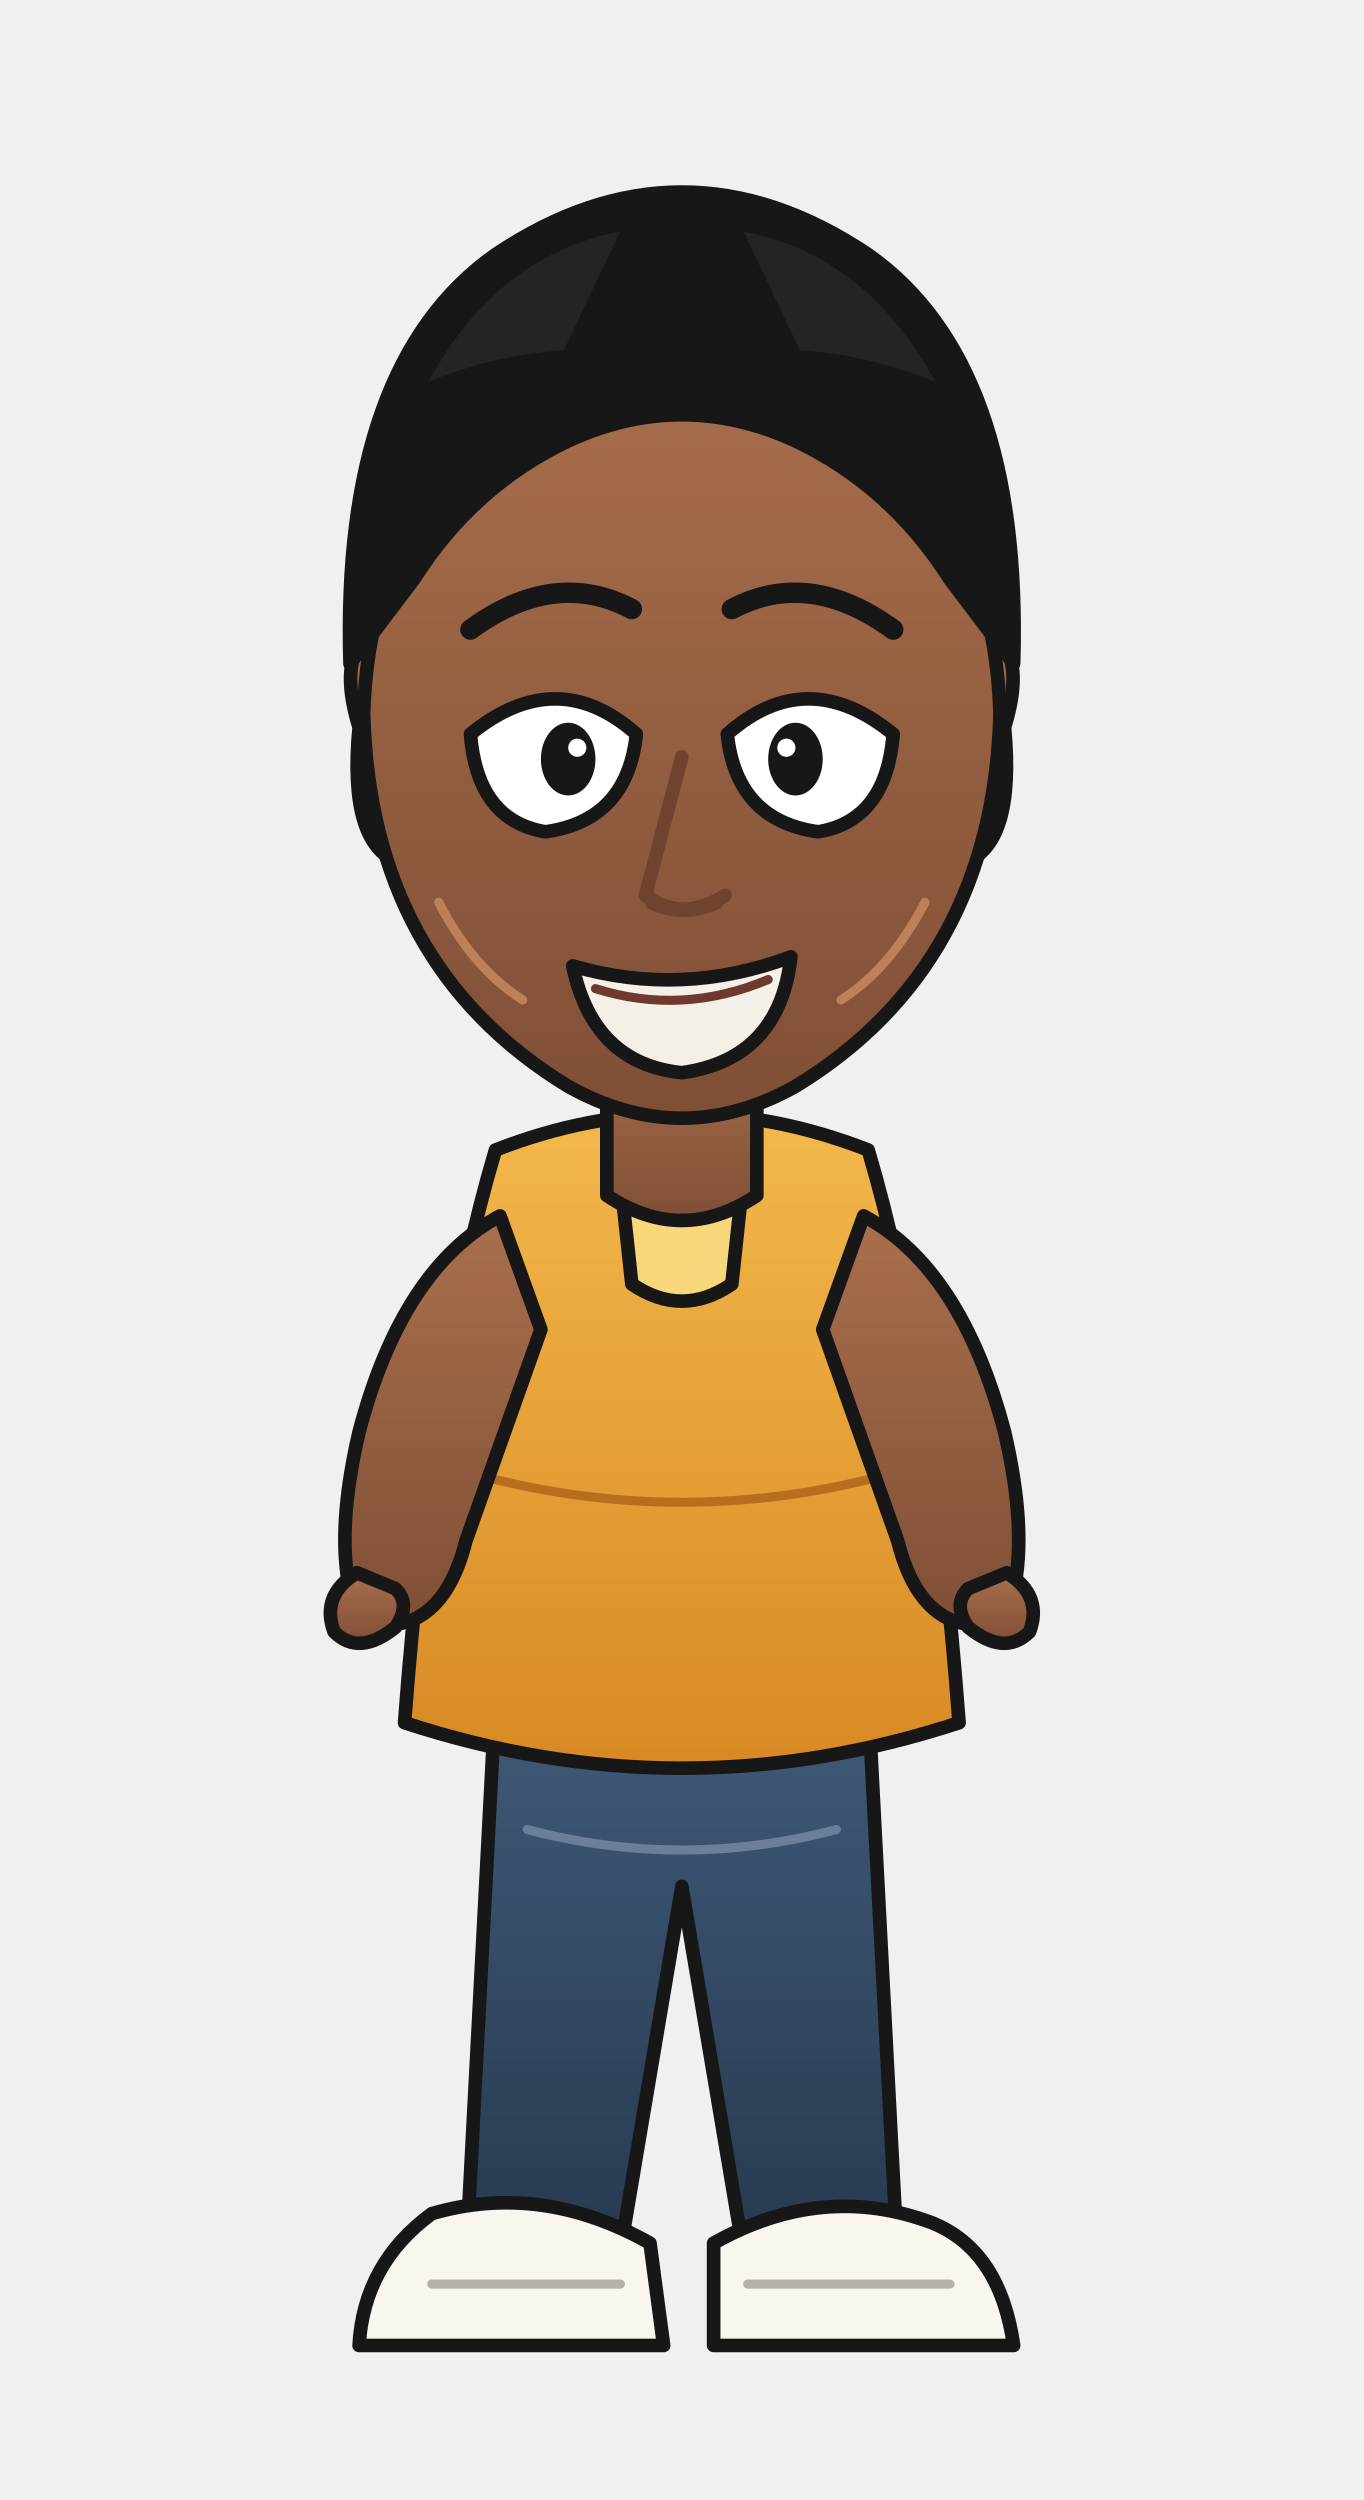
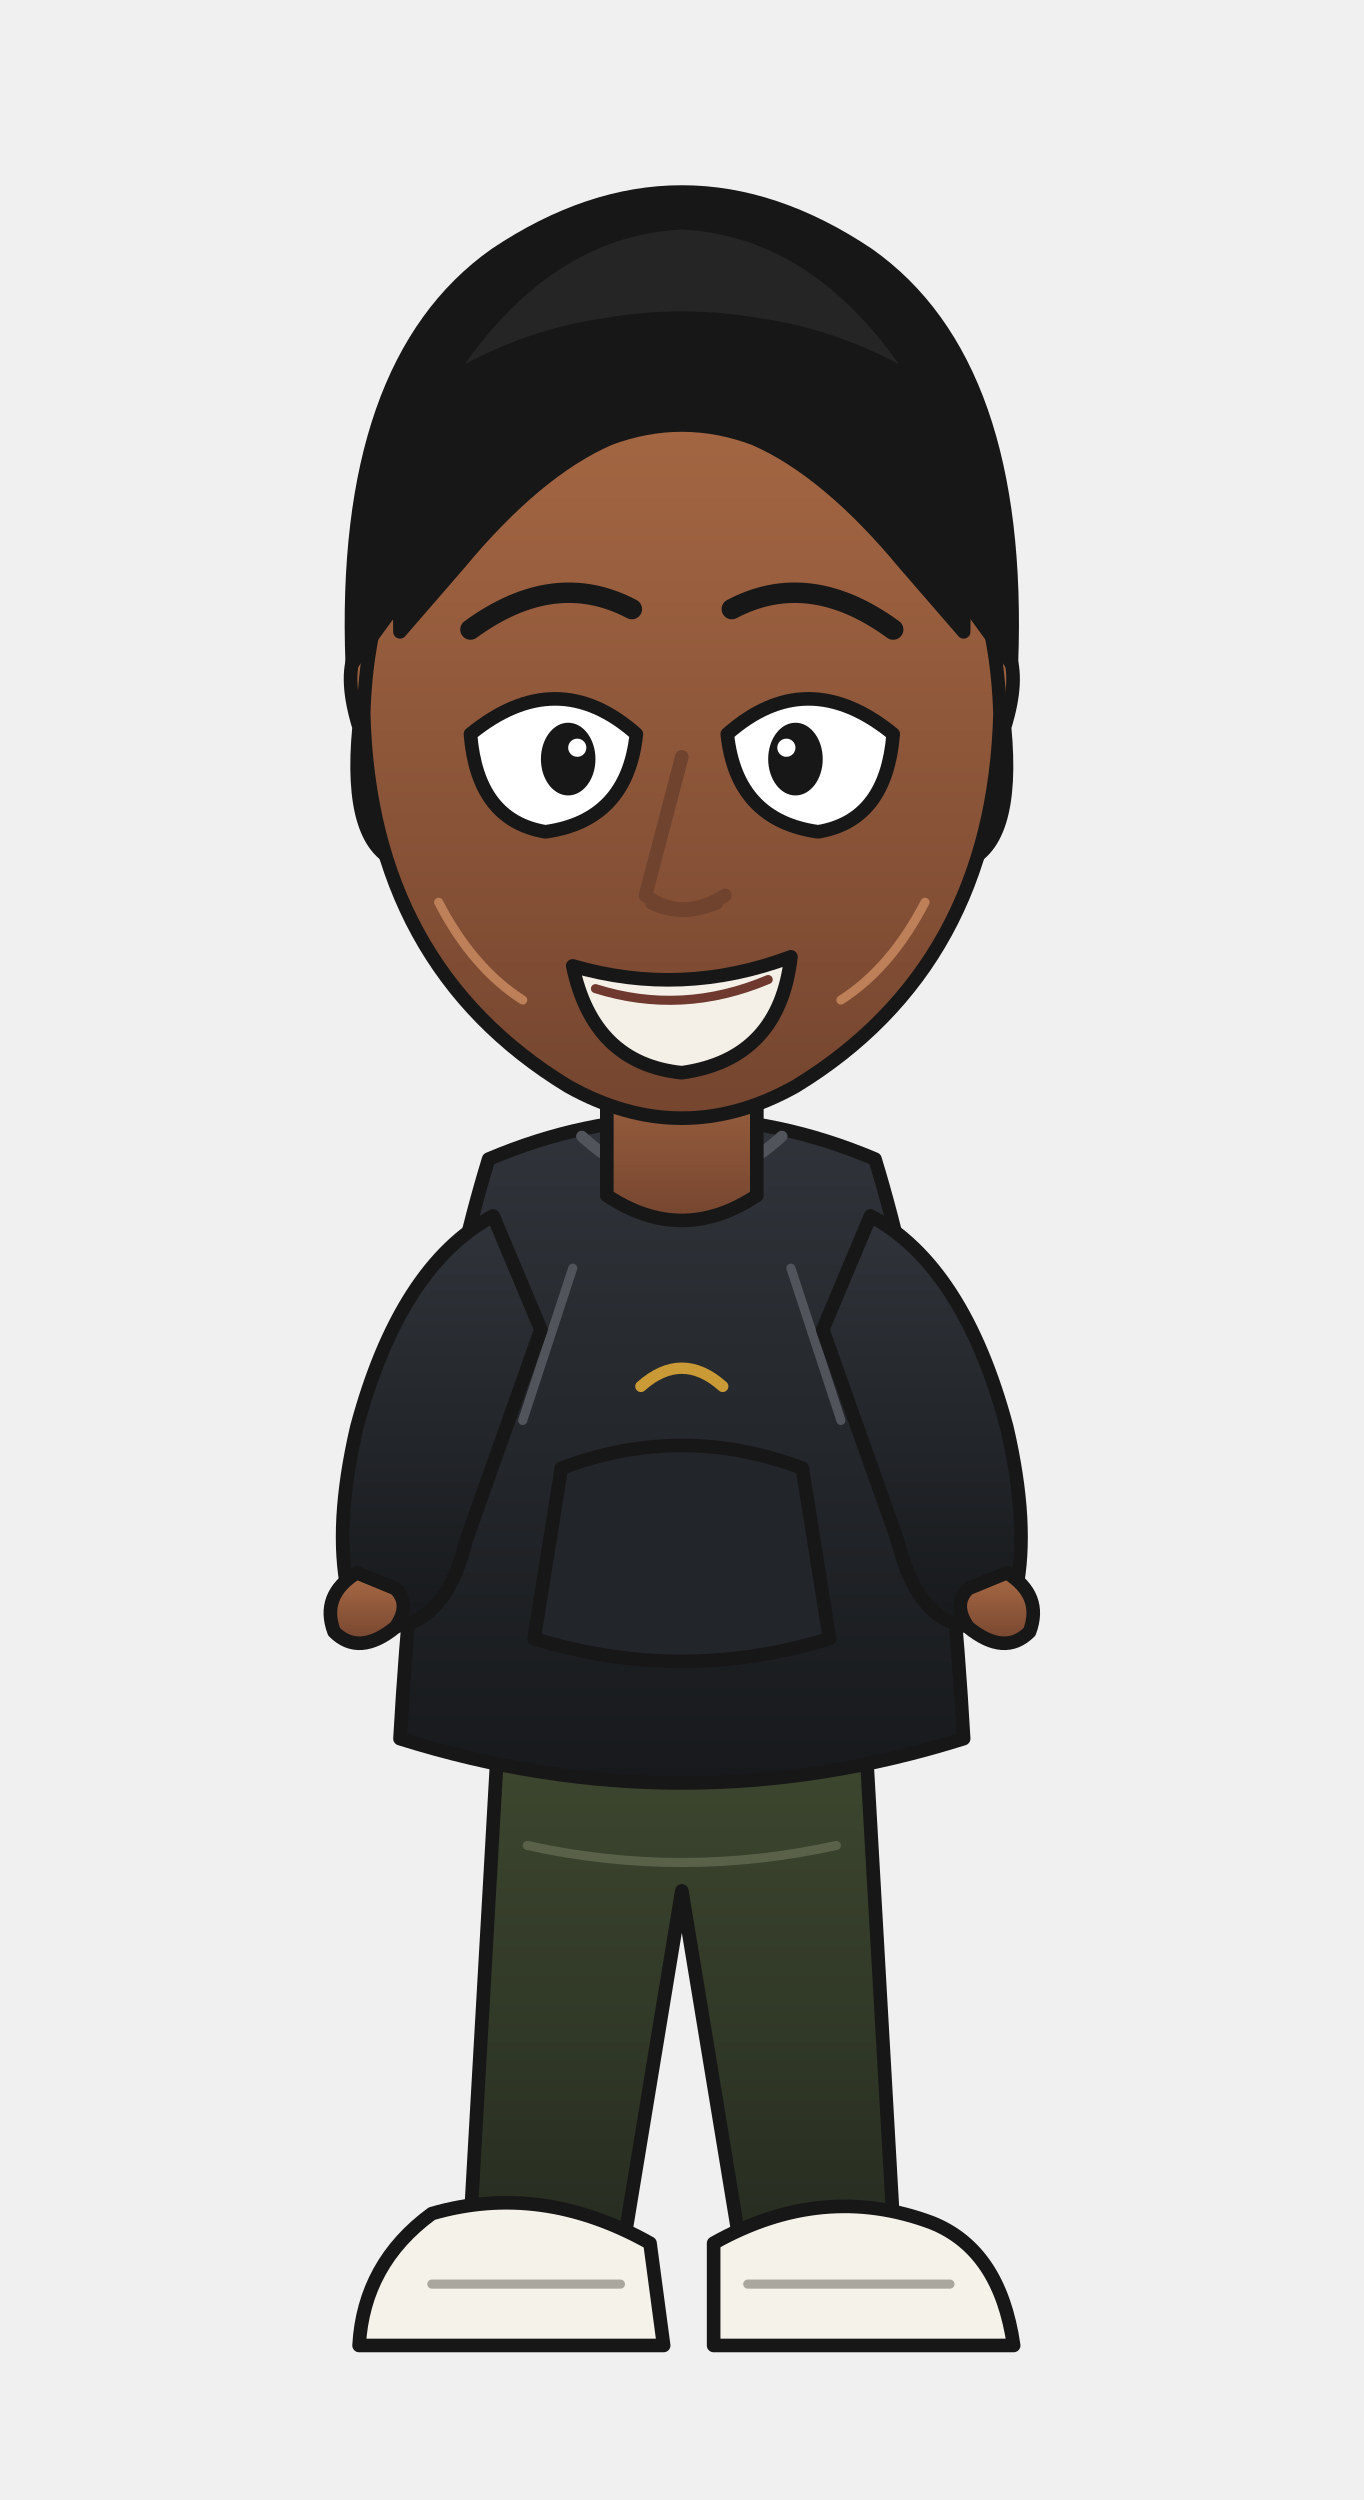
<svg xmlns="http://www.w3.org/2000/svg" viewBox="0 0 600 1100">
  <defs>
-     <linearGradient id="shirt" x1="0" y1="0" x2="0" y2="1">
-       <stop offset="0" stop-color="#f3b84b" />
-       <stop offset="1" stop-color="#d88924" />
+     <linearGradient id="skin" x1="0" y1="0" x2="0" y2="1">
+       <stop offset="0" stop-color="#a96a45" />
+       <stop offset="1" stop-color="#75452f" />
    </linearGradient>
-     <linearGradient id="skin" x1="0" y1="0" x2="0" y2="1">
-       <stop offset="0" stop-color="#a96f4d" />
-       <stop offset="1" stop-color="#7f4f36" />
+     <linearGradient id="hoodie" x1="0" y1="0" x2="0" y2="1">
+       <stop offset="0" stop-color="#30343a" />
+       <stop offset="1" stop-color="#17191c" />
    </linearGradient>
-     <linearGradient id="trouser" x1="0" y1="0" x2="0" y2="1">
-       <stop offset="0" stop-color="#405a78" />
-       <stop offset="1" stop-color="#26384d" />
+     <linearGradient id="pants" x1="0" y1="0" x2="0" y2="1">
+       <stop offset="0" stop-color="#3f4930" />
+       <stop offset="1" stop-color="#252b20" />
    </linearGradient>
  </defs>
  <g stroke="#171717" stroke-width="6" stroke-linejoin="round" stroke-linecap="round">
    <g data-layer="legs">
-       <path fill="url(#trouser)" d="M218 748 Q300 770 382 748 L395 995 Q365 1010 329 1002 L300 830 L271 1002 Q235 1010 205 995Z" />
-       <path fill="none" stroke="#6b7f99" stroke-width="4" d="M232 805 Q300 823 368 805" />
+       <path fill="url(#pants)" d="M220 750 Q300 770 380 750 L394 995 Q362 1010 328 1002 L300 832 L272 1002 Q238 1010 206 995Z" />
+       <path fill="none" stroke="#596249" stroke-width="4" d="M232 812 Q300 827 368 812" />
    </g>
    <g data-layer="shoes">
-       <path fill="#f8f6ef" d="M190 974 Q238 960 286 987 L292 1032 L158 1032 Q160 996 190 974Z" />
-       <path fill="#f8f6ef" d="M314 987 Q362 960 410 978 Q440 990 446 1032 L314 1032Z" />
-       <path fill="none" stroke="#b6b2aa" stroke-width="4" d="M190 1005 L273 1005 M329 1005 L418 1005" />
+       <path fill="#f5f2e9" d="M190 974 Q238 960 286 987 L292 1032 L158 1032 Q160 996 190 974Z" />
+       <path fill="#f5f2e9" d="M314 987 Q362 960 410 978 Q440 990 446 1032 L314 1032Z" />
+       <path fill="none" stroke="#aaa79e" stroke-width="4" d="M190 1005 L273 1005 M329 1005 L418 1005" />
    </g>
    <g data-layer="torso">
-       <path fill="url(#shirt)" d="M218 506 Q300 474 382 506 Q410 600 422 758 Q300 798 178 758 Q190 600 218 506Z" />
-       <path fill="#f8d77c" d="M271 500 L300 534 L329 500 L322 565 Q300 580 278 565Z" />
-       <path fill="none" stroke="#b86f1d" stroke-width="4" d="M214 650 Q300 672 386 650" />
+       <path fill="url(#hoodie)" d="M215 510 Q300 474 385 510 Q415 608 424 765 Q300 804 176 765 Q185 608 215 510Z" />
+       <path fill="none" stroke="#51545a" stroke-width="5" d="M256 500 Q300 540 344 500" />
+       <path fill="none" stroke="#51545a" stroke-width="4" d="M252 558 L230 625 M348 558 L370 625" />
+       <path fill="#22252a" d="M247 646 Q300 626 353 646 L365 721 Q300 741 235 721Z" />
+       <path fill="none" stroke="#c99a35" stroke-width="5" d="M282 610 Q300 594 318 610" />
    </g>
    <g data-layer="left_arm">
-       <path fill="url(#skin)" d="M220 535 Q177 558 158 630 Q148 673 154 700 Q161 720 181 713 Q198 706 205 678 L238 585Z" />
+       <path fill="url(#hoodie)" d="M217 535 Q176 557 157 628 Q147 671 153 700 Q160 721 181 714 Q198 707 205 678 L238 585Z" />
      <path fill="url(#skin)" d="M157 692 Q141 702 147 718 Q158 729 174 716 Q181 706 174 699Z" />
    </g>
    <g data-layer="right_arm">
-       <path fill="url(#skin)" d="M380 535 Q423 558 442 630 Q452 673 446 700 Q439 720 419 713 Q402 706 395 678 L362 585Z" />
+       <path fill="url(#hoodie)" d="M383 535 Q424 557 443 628 Q453 671 447 700 Q440 721 419 714 Q402 707 395 678 L362 585Z" />
      <path fill="url(#skin)" d="M443 692 Q459 702 453 718 Q442 729 426 716 Q419 706 426 699Z" />
    </g>
    <g data-layer="neck">
-       <path fill="url(#skin)" d="M267 452 L267 526 Q300 548 333 526 L333 452Z" />
+       <path fill="url(#skin)" d="M267 454 L267 526 Q300 548 333 526 L333 454Z" />
    </g>
    <g data-layer="ears">
      <path fill="url(#skin)" d="M158 320 Q145 278 177 272 Q201 276 205 322 Q202 368 177 380 Q153 373 158 320Z" />
      <path fill="url(#skin)" d="M442 320 Q455 278 423 272 Q399 276 395 322 Q398 368 423 380 Q447 373 442 320Z" />
      <path fill="none" stroke="#70432f" stroke-width="4" d="M174 316 Q160 334 176 349 M426 316 Q440 334 424 349" />
    </g>
    <g data-layer="head">
      <path fill="url(#skin)" d="M160 314 Q164 185 300 150 Q436 185 440 314 Q437 425 350 478 Q300 506 250 478 Q163 425 160 314Z" />
      <path fill="none" stroke="#bd8059" stroke-width="4" d="M193 397 Q208 426 230 440 M407 397 Q392 426 370 440" />
    </g>
+     <g data-layer="back_hair">
+       <path fill="#171717" d="M155 292 Q150 160 218 112 Q300 57 382 112 Q450 160 445 292 L418 255 Q392 214 350 194 Q300 171 250 194 Q208 214 182 255Z" />
+     </g>
    <g data-layer="front_hair">
-       <path fill="#171717" d="M154 292 Q150 160 218 112 Q300 57 382 112 Q450 160 446 292 L418 255 Q392 214 350 194 Q300 171 250 194 Q208 214 182 255Z" />
-       <path fill="#242424" d="M182 174 Q215 107 278 98 L250 157 Q215 159 182 174Z" />
-       <path fill="#242424" d="M418 174 Q385 107 322 98 L350 157 Q385 159 418 174Z" />
+       <path fill="#171717" d="M176 278 Q174 180 224 126 Q258 91 300 91 Q342 91 376 126 Q426 180 424 278 L398 248 Q364 207 332 193 Q300 181 268 193 Q236 207 202 248Z" />
+       <path fill="#252525" d="M195 169 Q238 101 300 98 Q362 101 405 169 Q370 148 334 143 Q300 137 266 143 Q230 148 195 169Z" />
    </g>
    <g data-layer="left_eye">
      <path fill="#fff" d="M207 323 Q245 292 280 323 Q276 361 240 366 Q210 361 207 323Z" />
      <ellipse fill="#171717" stroke="none" cx="250" cy="334" rx="12" ry="16" />
      <circle fill="#fff" stroke="none" cx="254" cy="329" r="4" />
    </g>
    <g data-layer="right_eye">
      <path fill="#fff" d="M393 323 Q355 292 320 323 Q324 361 360 366 Q390 361 393 323Z" />
      <ellipse fill="#171717" stroke="none" cx="350" cy="334" rx="12" ry="16" />
      <circle fill="#fff" stroke="none" cx="346" cy="329" r="4" />
    </g>
    <g data-layer="left_brow">
      <path fill="none" stroke-width="9" d="M207 277 Q244 250 278 268" />
    </g>
    <g data-layer="right_brow">
      <path fill="none" stroke-width="9" d="M393 277 Q356 250 322 268" />
    </g>
    <g data-layer="nose">
      <path fill="none" stroke="#70432f" stroke-width="6" d="M300 333 L284 394 Q300 406 319 394" />
      <path fill="none" stroke="#70432f" stroke-width="4" d="M286 398 Q300 405 316 398" />
    </g>
    <g data-layer="mouth">
      <path fill="#f4f0e8" d="M252 425 Q300 439 348 421 Q343 466 300 472 Q261 468 252 425Z" />
      <path fill="none" stroke="#6f392f" stroke-width="4" d="M262 435 Q300 447 338 431" />
    </g>
  </g>
</svg>
